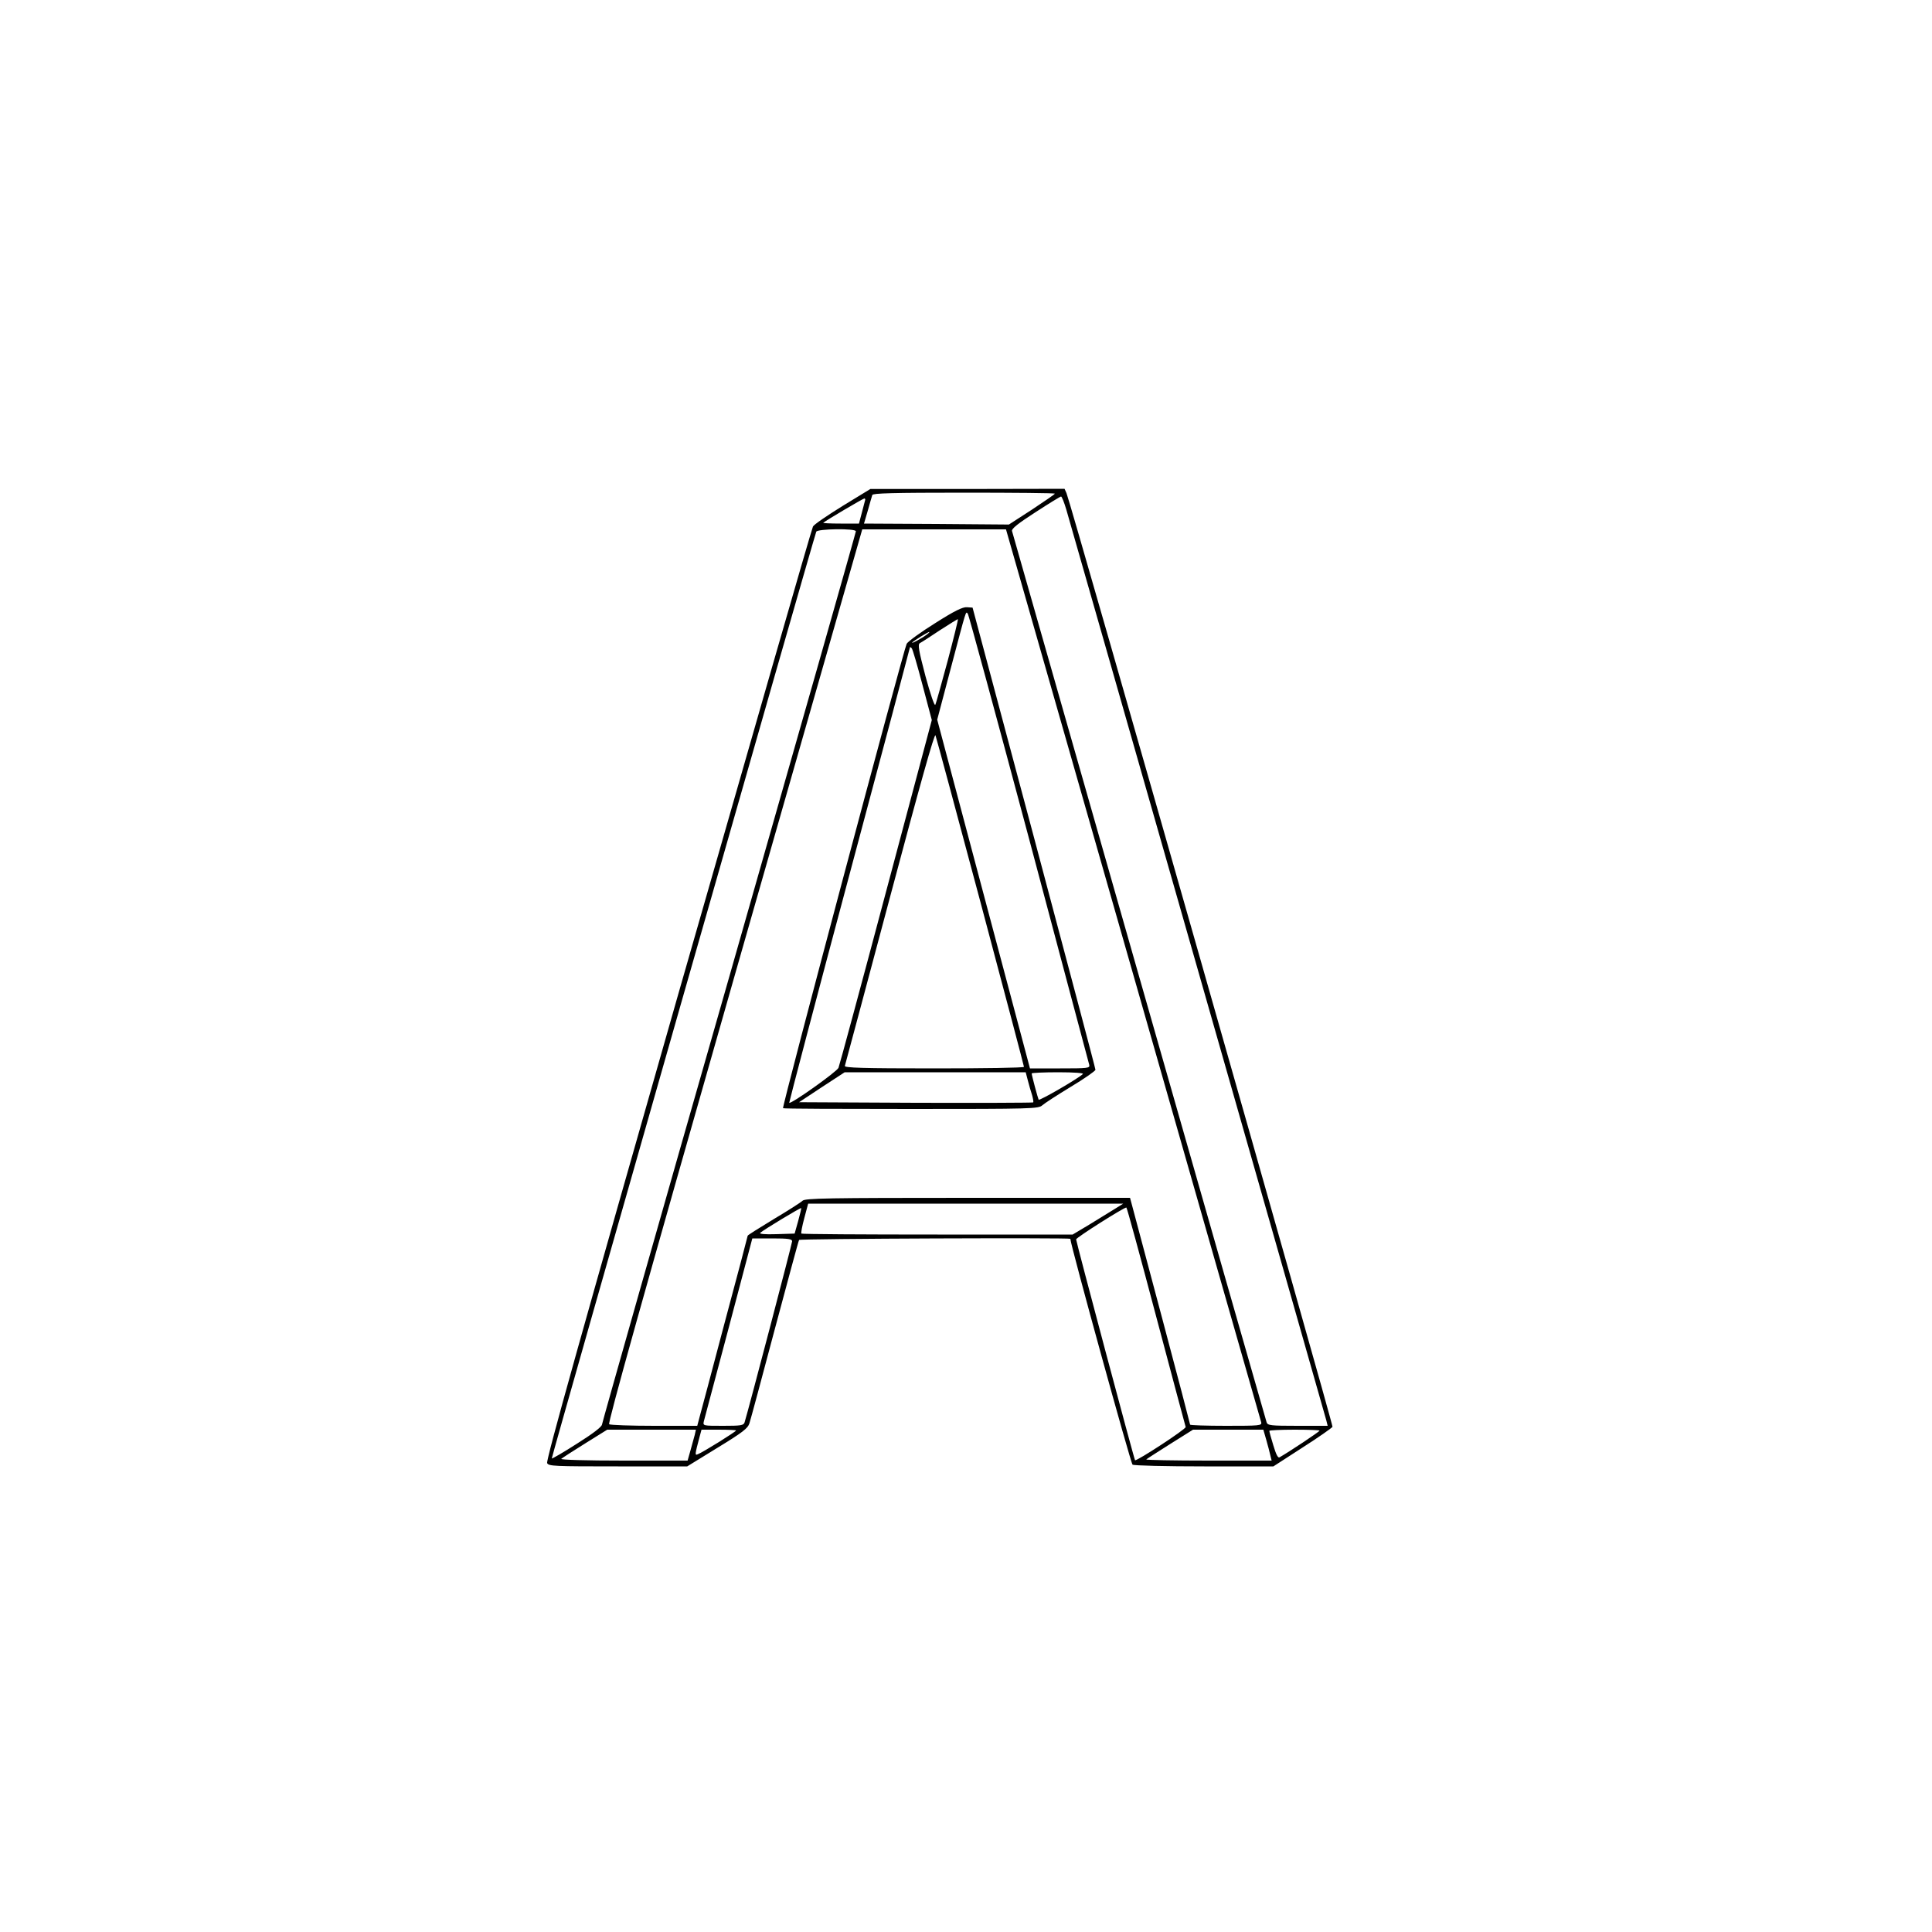
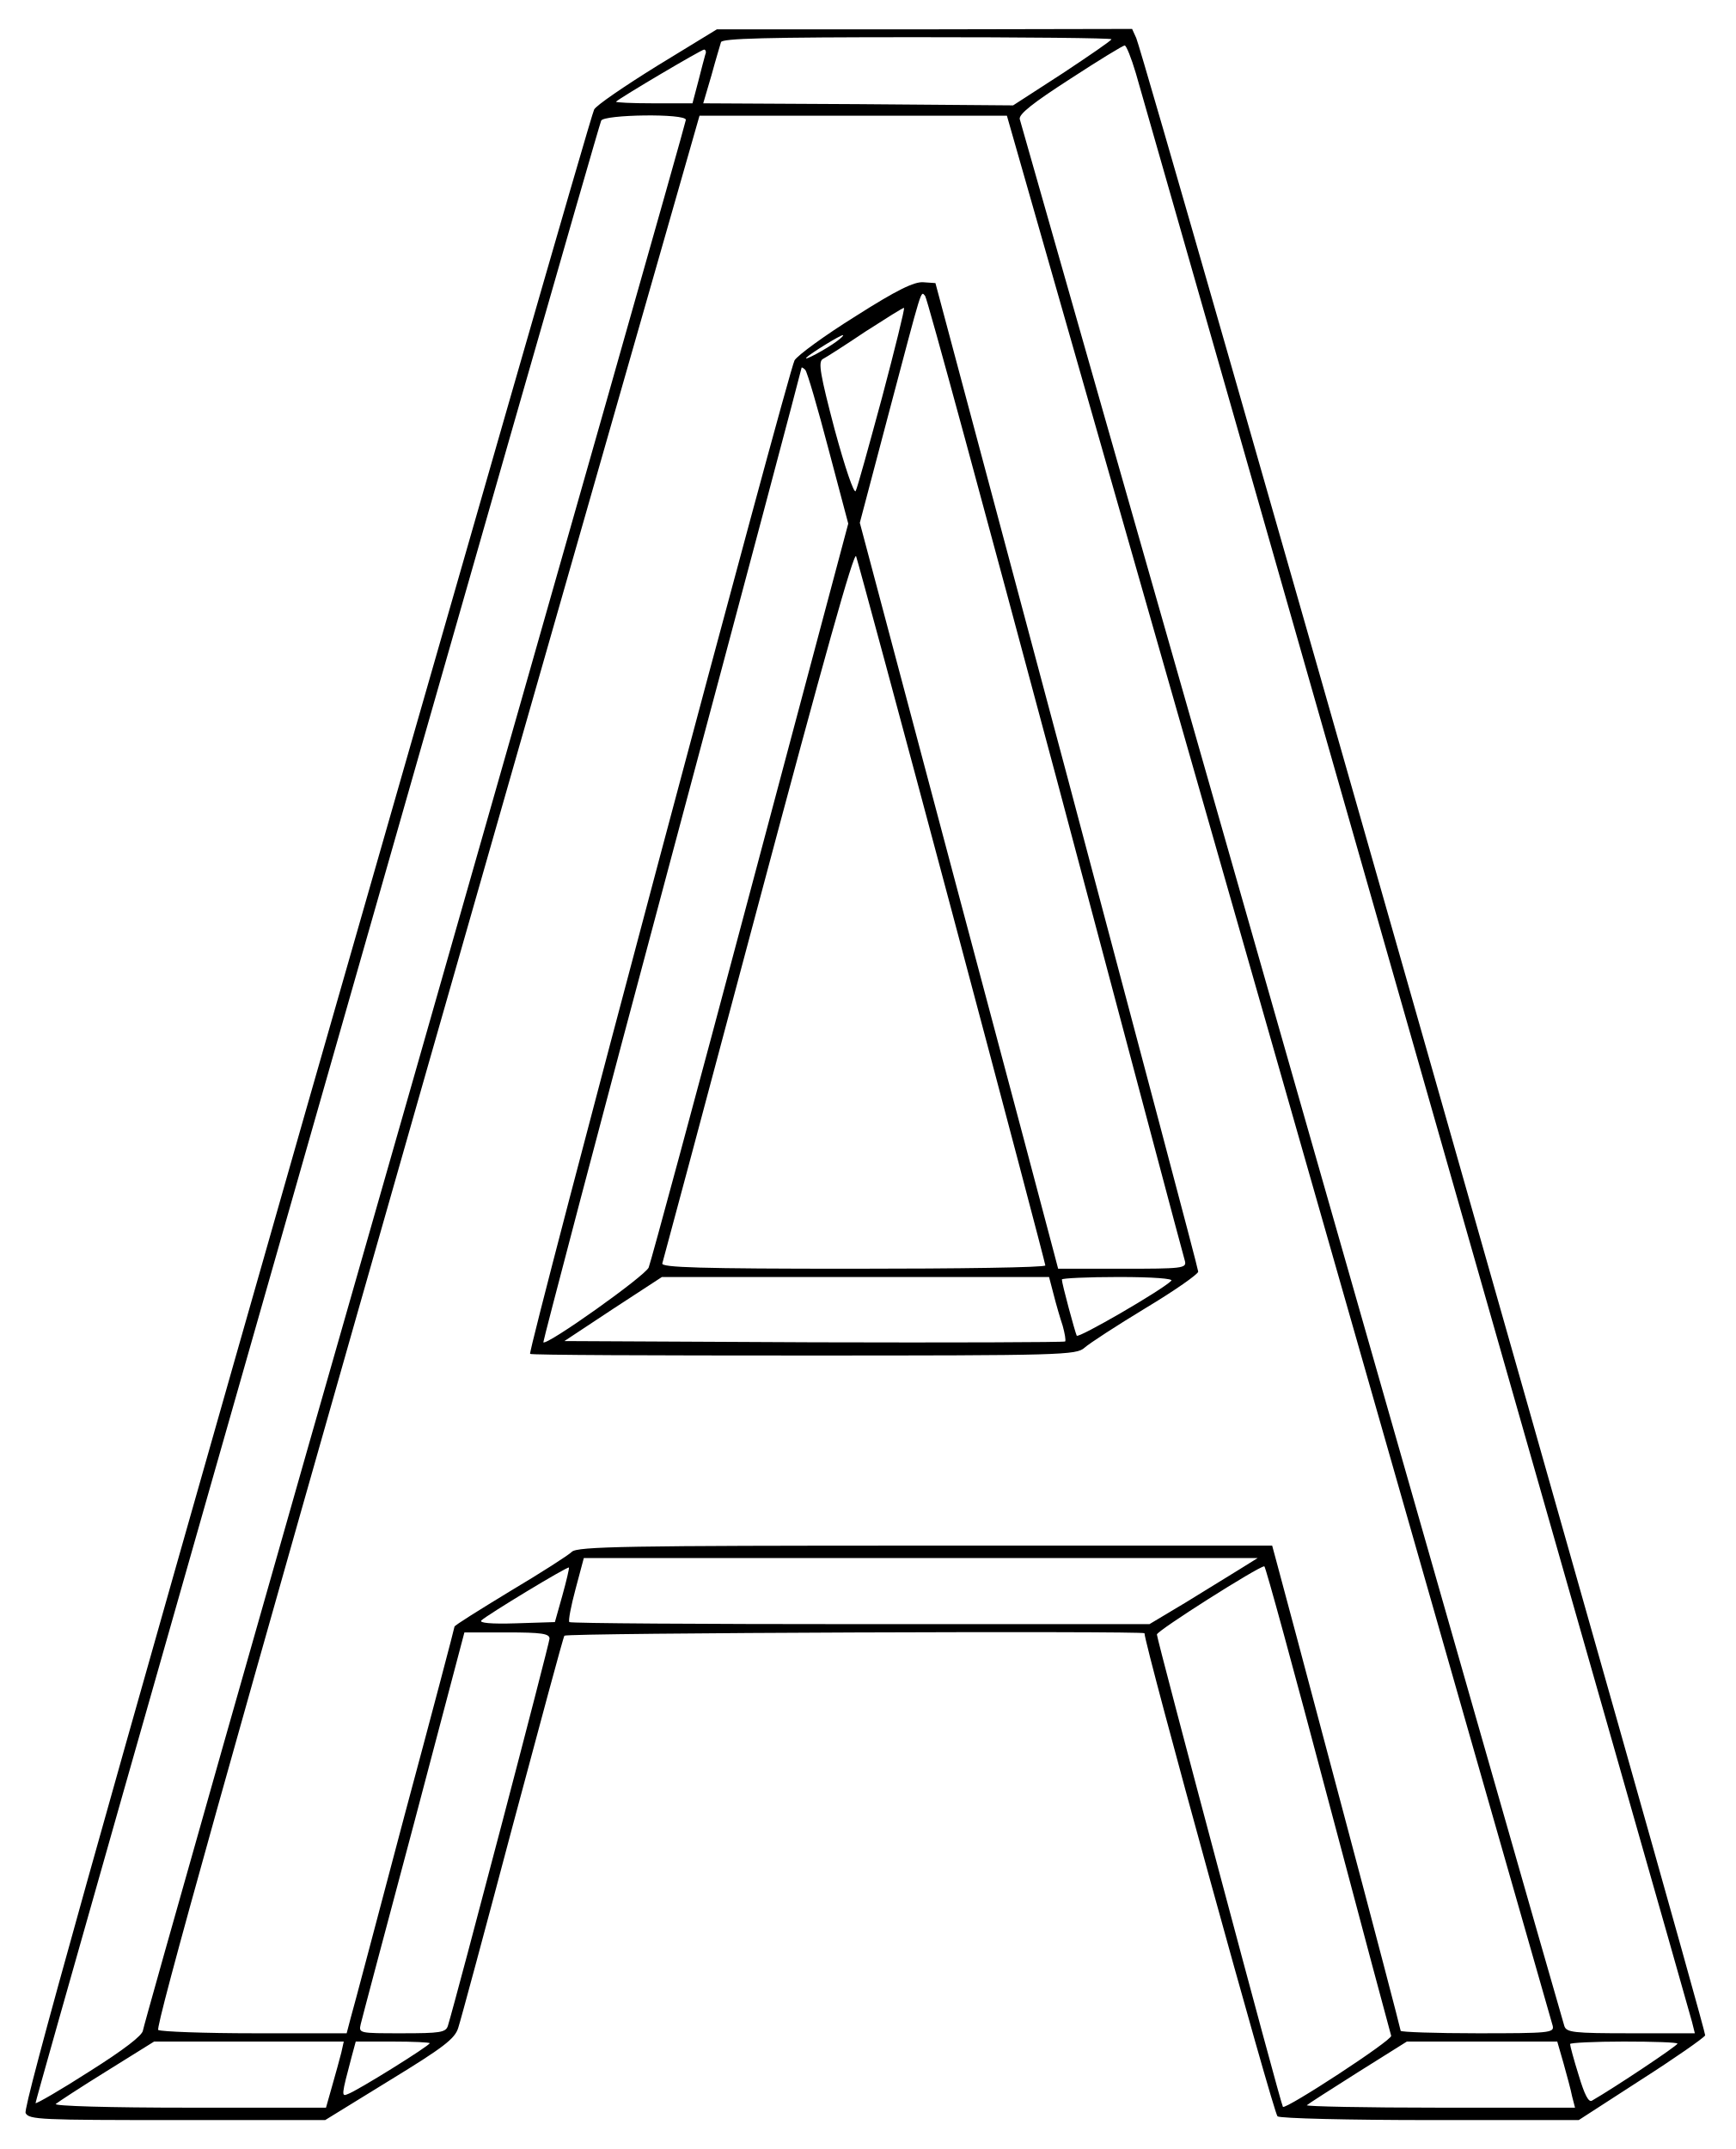
- <svg xmlns="http://www.w3.org/2000/svg" version="1.0" width="1000pt" height="1000pt" viewBox="0 0 1000 1000" preserveAspectRatio="xMidYMid meet">
-   <g transform="translate(0,1000) scale(0.1,-0.1)" fill="#000000" stroke="none">
-     <path d="M4361 7381 c-79 -49 -148 -96 -153 -106 -6 -9 -319 -1100 -698 -2423 -498 -1745 -685 -2412 -678 -2425 8 -16 36 -17 367 -17 l358 0 156 96 c131 80 158 101 166 127 6 18 65 237 131 486 67 250 123 459 126 463 4 7 1404 12 1404 6 0 -28 313 -1164 322 -1169 7 -5 174 -9 371 -9 l358 0 150 97 c83 53 153 102 156 108 4 11 -1355 4782 -1377 4833 l-10 22 -502 -1 -503 0 -144 -88z m1099 64 c0 -3 -54 -40 -119 -83 l-119 -77 -375 3 -375 2 20 68 c10 37 21 73 23 80 3 9 107 12 475 12 258 0 470 -2 470 -5z m59 -82 c34 -116 1339 -4686 1346 -4715 l7 -28 -155 0 c-140 0 -156 2 -161 18 -21 69 -1315 4601 -1318 4614 -2 12 32 39 122 97 69 45 128 81 132 81 4 0 16 -30 27 -67z m-1042 45 c-2 -7 -10 -37 -17 -65 l-14 -53 -95 0 c-52 0 -92 2 -90 4 12 11 205 125 213 126 4 0 6 -6 3 -12z m-47 -158 c0 -6 -295 -1044 -656 -2308 -362 -1263 -657 -2305 -658 -2315 -1 -12 -45 -46 -129 -99 -70 -45 -129 -79 -131 -77 -3 3 1352 4752 1369 4797 6 15 205 18 205 2z m1435 -2292 c362 -1267 660 -2311 663 -2320 4 -17 -9 -18 -182 -18 -102 0 -186 3 -186 6 0 3 -65 252 -145 552 -80 301 -150 564 -156 585 l-10 37 -840 0 c-722 0 -842 -2 -855 -15 -8 -8 -75 -51 -149 -95 -74 -45 -135 -83 -135 -86 0 -3 -54 -208 -121 -457 -66 -249 -124 -469 -130 -489 l-10 -38 -222 0 c-122 0 -227 4 -234 8 -8 5 173 653 649 2320 l661 2312 372 0 372 0 658 -2302z m-96 -1216 c-24 -15 -83 -51 -130 -80 l-87 -52 -699 0 c-385 0 -702 2 -705 5 -3 3 4 39 15 80 l20 75 816 0 815 0 -45 -28z m-1638 -63 l-18 -64 -94 -3 c-61 -2 -90 1 -84 7 15 14 208 131 212 128 1 -2 -6 -32 -16 -68z m1853 -492 c82 -309 151 -567 153 -573 4 -10 -255 -179 -262 -172 -5 5 -305 1131 -305 1143 0 9 246 165 260 165 3 0 72 -253 154 -563z m-1884 388 c0 -11 -223 -861 -246 -937 -5 -16 -19 -18 -111 -18 -104 0 -105 0 -100 23 3 12 61 230 129 485 l122 462 103 0 c84 0 103 -3 103 -15z m-504 -1002 c-4 -16 -14 -52 -22 -80 l-15 -53 -331 0 c-195 0 -328 4 -323 9 6 5 61 41 124 80 l114 71 230 0 229 0 -6 -27z m214 23 c0 -6 -175 -115 -198 -123 -16 -7 -16 -4 9 90 l10 37 89 0 c50 0 90 -2 90 -4z m2744 -48 c8 -29 18 -65 21 -80 l7 -28 -328 0 c-180 0 -325 3 -321 6 3 3 59 39 124 80 l118 74 182 0 182 0 15 -52z m276 47 c0 -5 -153 -107 -207 -138 -8 -5 -18 14 -32 61 -12 38 -21 72 -21 76 0 3 59 6 130 6 72 0 130 -2 130 -5z" />
-     <path d="M4841 6775 c-74 -46 -141 -95 -148 -107 -15 -27 -647 -2398 -640 -2404 2 -3 300 -4 663 -4 626 0 659 1 679 19 11 10 77 53 148 96 70 42 127 82 127 88 0 7 -144 548 -318 1202 l-318 1190 -29 2 c-22 2 -65 -19 -164 -82z m485 -1115 c169 -635 309 -1163 312 -1172 4 -17 -8 -18 -151 -18 l-156 0 -10 38 c-5 20 -113 426 -240 902 l-230 865 70 265 c83 313 77 296 88 284 5 -5 147 -529 317 -1164z m-421 919 c-32 -118 -60 -220 -64 -227 -4 -8 -26 57 -51 149 -35 133 -40 163 -29 170 8 4 55 34 104 67 50 32 91 58 93 57 2 -2 -22 -99 -53 -216z m-110 135 c-24 -18 -83 -50 -73 -39 10 10 81 54 88 54 3 0 -4 -7 -15 -15z m-20 -260 l48 -181 -237 -889 c-130 -489 -241 -899 -246 -911 -8 -20 -247 -190 -255 -181 -1 2 138 532 311 1178 173 646 314 1177 314 1180 0 2 4 0 9 -5 5 -6 30 -92 56 -191z m300 -1124 c124 -465 225 -848 225 -852 0 -5 -210 -8 -466 -8 -369 0 -465 3 -461 13 2 6 107 398 233 871 157 589 231 853 236 840 4 -11 109 -399 233 -864z m245 -922 c6 -24 16 -58 22 -76 5 -18 8 -35 6 -38 -3 -2 -276 -3 -608 -2 l-604 3 118 78 118 77 469 0 468 0 11 -42z m285 33 c-23 -23 -225 -140 -229 -133 -4 8 -36 126 -36 136 0 3 62 6 137 6 85 0 133 -4 128 -9z" />
+ <svg xmlns="http://www.w3.org/2000/svg" version="1.0" width="420pt" height="520pt" viewBox="0 0 420 520" preserveAspectRatio="xMidYMid meet">
+   <g transform="translate(0,520) scale(0.1,-0.1)" fill="#000000" stroke="none">
+     <path d="M1591 5041 c-79 -49 -148 -96 -153 -106 -6 -9 -319 -1100 -698 -2423 -498 -1745 -685 -2412 -678 -2425 8 -16 36 -17 367 -17 l358 0 156 96 c131 80 158 101 166 127 6 18 65 237 131 486 67 250 123 459 126 463 4 7 1404 12 1404 6 0 -28 313 -1164 322 -1169 7 -5 174 -9 371 -9 l358 0 150 97 c83 53 153 102 156 108 4 11 -1355 4782 -1377 4833 l-10 22 -502 -1 -503 0 -144 -88z m1099 64 c0 -3 -54 -40 -119 -83 l-119 -77 -375 3 -375 2 20 68 c10 37 21 73 23 80 3 9 107 12 475 12 258 0 470 -2 470 -5z m59 -82 c34 -116 1339 -4686 1346 -4715 l7 -28 -155 0 c-140 0 -156 2 -161 18 -21 69 -1315 4601 -1318 4614 -2 12 32 39 122 97 69 45 128 81 132 81 4 0 16 -30 27 -67z m-1042 45 c-2 -7 -10 -37 -17 -65 l-14 -53 -95 0 c-52 0 -92 2 -90 4 12 11 205 125 213 126 4 0 6 -6 3 -12z m-47 -158 c0 -6 -295 -1044 -656 -2308 -362 -1263 -657 -2305 -658 -2315 -1 -12 -45 -46 -129 -99 -70 -45 -129 -79 -131 -77 -3 3 1352 4752 1369 4797 6 15 205 18 205 2z m1435 -2292 c362 -1267 660 -2311 663 -2320 4 -17 -9 -18 -182 -18 -102 0 -186 3 -186 6 0 3 -65 252 -145 552 -80 301 -150 564 -156 585 l-10 37 -840 0 c-722 0 -842 -2 -855 -15 -8 -8 -75 -51 -149 -95 -74 -45 -135 -83 -135 -86 0 -3 -54 -208 -121 -457 -66 -249 -124 -469 -130 -489 l-10 -38 -222 0 c-122 0 -227 4 -234 8 -8 5 173 653 649 2320 l661 2312 372 0 372 0 658 -2302z m-96 -1216 c-24 -15 -83 -51 -130 -80 l-87 -52 -699 0 c-385 0 -702 2 -705 5 -3 3 4 39 15 80 l20 75 816 0 815 0 -45 -28z m-1638 -63 l-18 -64 -94 -3 c-61 -2 -90 1 -84 7 15 14 208 131 212 128 1 -2 -6 -32 -16 -68z m1853 -492 c82 -309 151 -567 153 -573 4 -10 -255 -179 -262 -172 -5 5 -305 1131 -305 1143 0 9 246 165 260 165 3 0 72 -253 154 -563z m-1884 388 c0 -11 -223 -861 -246 -937 -5 -16 -19 -18 -111 -18 -104 0 -105 0 -100 22 3 13 61 231 129 486 l122 462 103 0 c84 0 103 -3 103 -15z m-504 -1002 c-4 -16 -14 -52 -22 -80 l-15 -53 -331 0 c-195 0 -328 4 -323 9 6 5 61 41 124 80 l114 71 230 0 229 0 -6 -27z m214 23 c0 -6 -175 -115 -198 -123 -16 -7 -16 -4 9 90 l10 37 89 0 c50 0 90 -2 90 -4z m2744 -48 c8 -29 18 -65 21 -81 l7 -27 -328 0 c-180 0 -325 3 -321 6 3 3 59 39 124 80 l118 74 182 0 182 0 15 -52z m276 47 c0 -5 -153 -107 -207 -138 -8 -5 -18 14 -32 61 -12 38 -21 72 -21 76 0 3 59 6 130 6 72 0 130 -2 130 -5z" />
+     <path d="M2071 4435 c-74 -46 -141 -95 -148 -107 -15 -27 -647 -2398 -640 -2404 2 -3 300 -4 663 -4 626 0 659 1 679 19 11 10 77 53 148 96 70 42 127 82 127 88 0 7 -144 547 -318 1202 l-318 1190 -29 2 c-22 2 -65 -19 -164 -82z m485 -1115 c169 -635 309 -1163 312 -1172 4 -17 -8 -18 -151 -18 l-156 0 -10 38 c-5 20 -113 426 -240 902 l-230 865 70 265 c83 313 77 296 88 284 5 -5 147 -529 317 -1164z m-421 919 c-32 -118 -60 -220 -64 -227 -4 -8 -26 57 -51 149 -35 133 -40 163 -29 170 8 4 55 34 104 67 50 32 91 58 93 57 2 -2 -22 -99 -53 -216z m-110 135 c-24 -18 -83 -50 -73 -39 10 10 81 54 88 54 3 0 -4 -7 -15 -15z m-20 -260 l48 -181 -237 -889 c-130 -489 -241 -899 -246 -911 -8 -20 -247 -190 -255 -181 -1 2 138 532 311 1178 173 646 314 1177 314 1180 0 2 4 0 9 -5 5 -6 30 -92 56 -191z m300 -1124 c124 -465 225 -848 225 -852 0 -5 -210 -8 -466 -8 -369 0 -465 3 -461 13 2 6 107 398 233 871 157 589 231 853 236 840 4 -11 109 -399 233 -864z m245 -922 c6 -24 16 -58 22 -76 5 -18 8 -35 6 -38 -3 -2 -276 -3 -608 -2 l-604 3 118 78 118 77 469 0 468 0 11 -42z m285 33 c-23 -23 -225 -140 -229 -133 -4 8 -36 126 -36 136 0 3 62 6 137 6 85 0 133 -4 128 -9z" />
  </g>
</svg>
